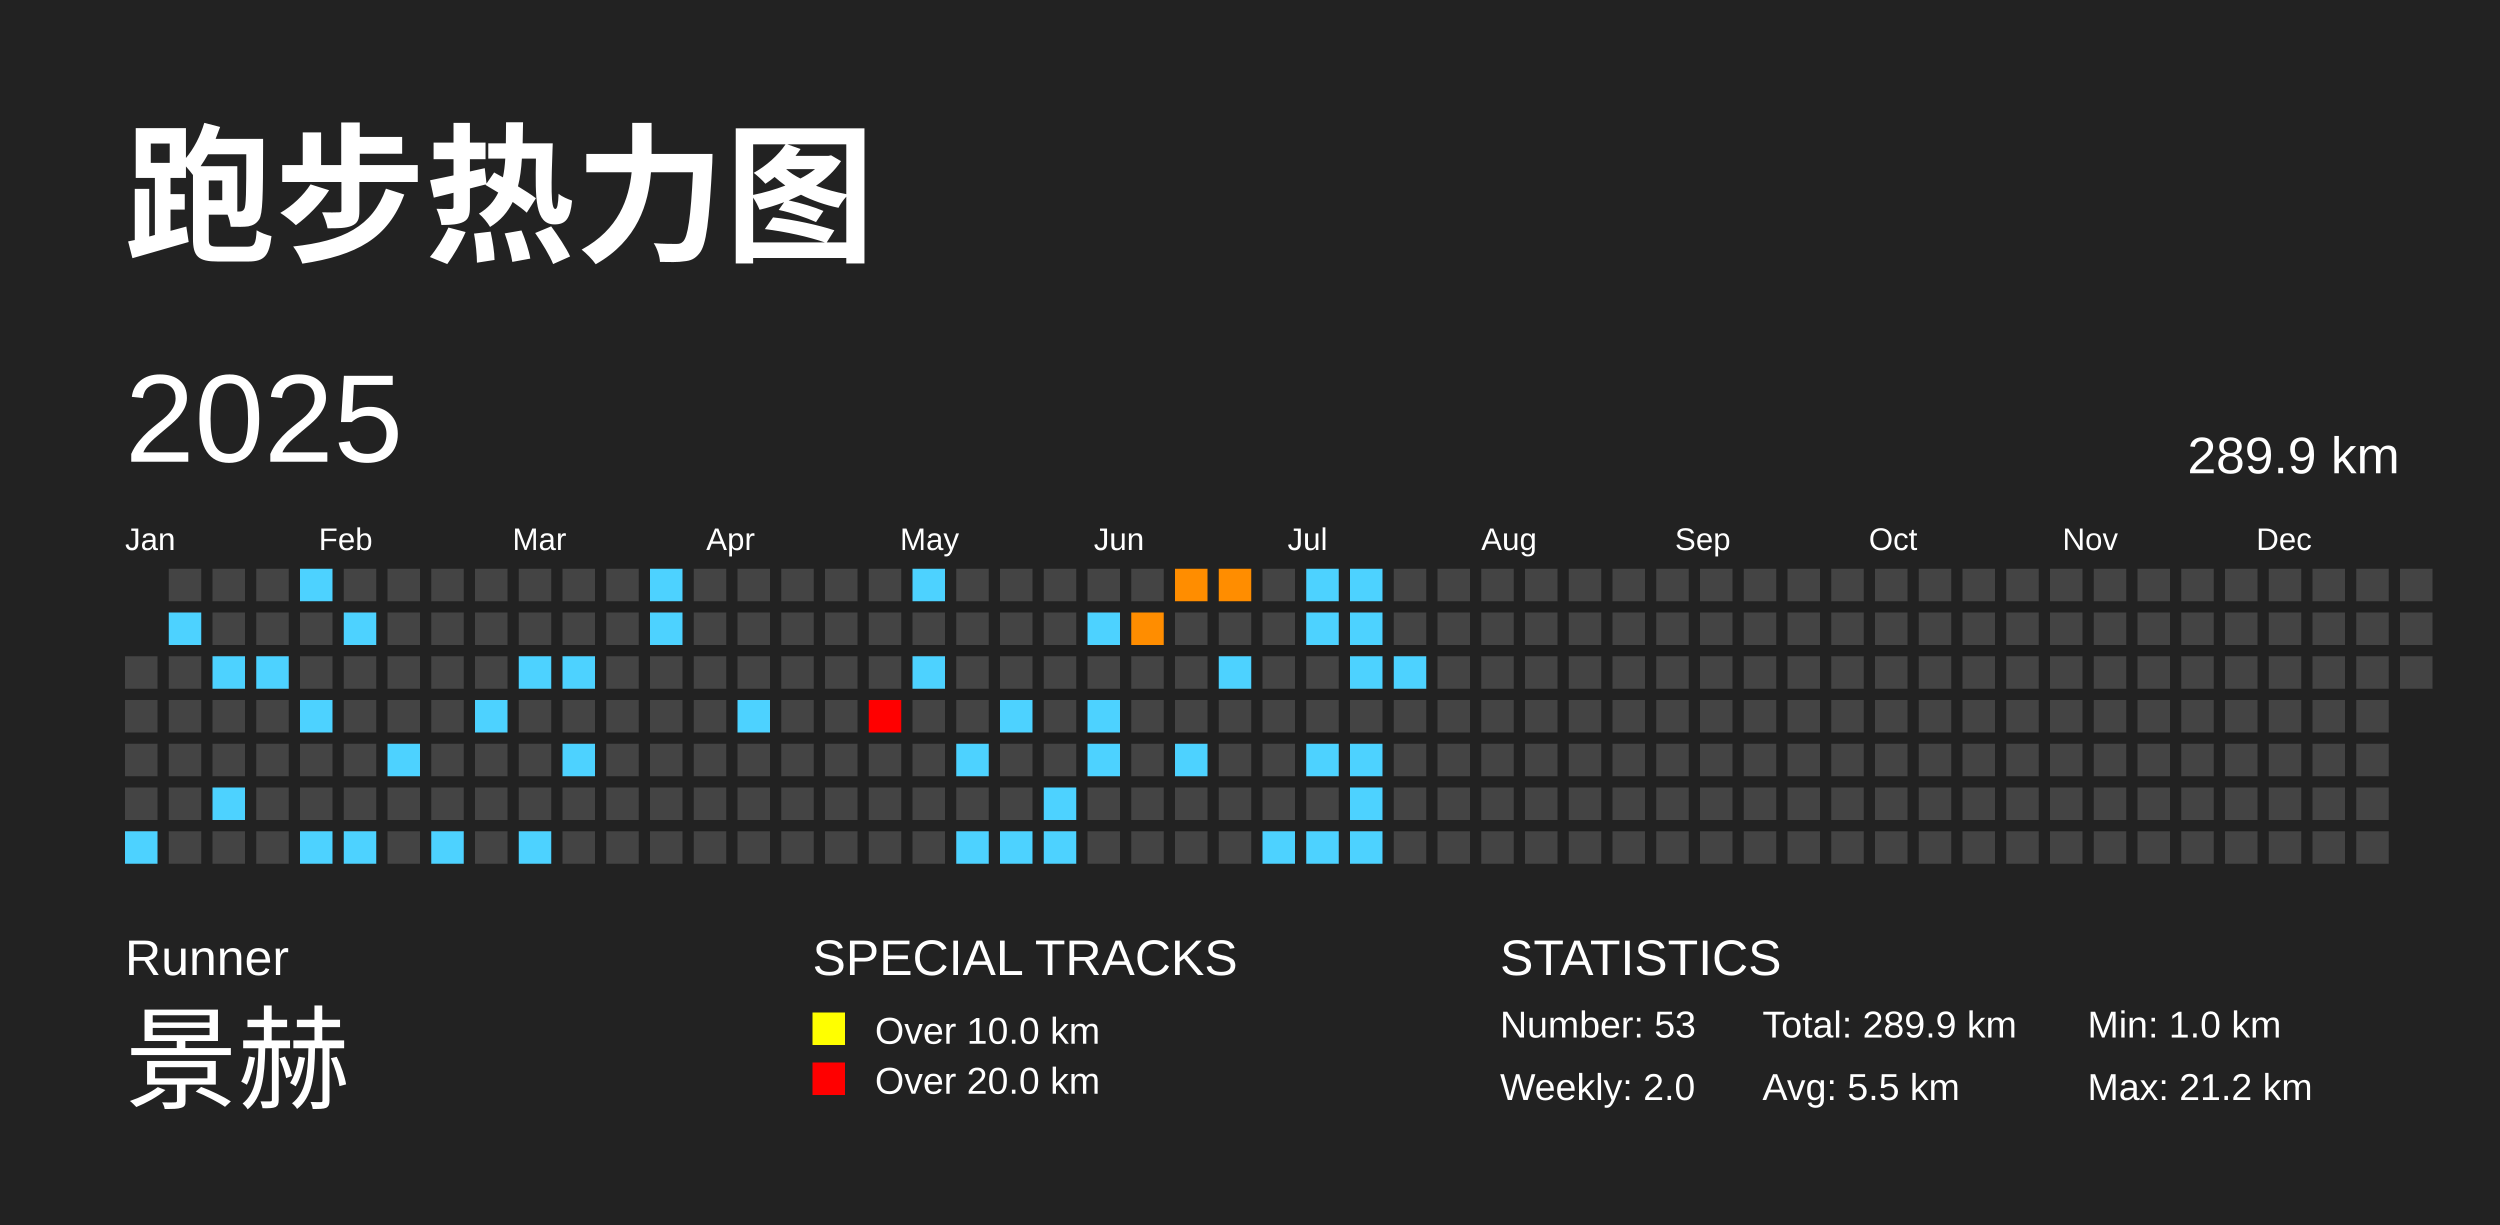
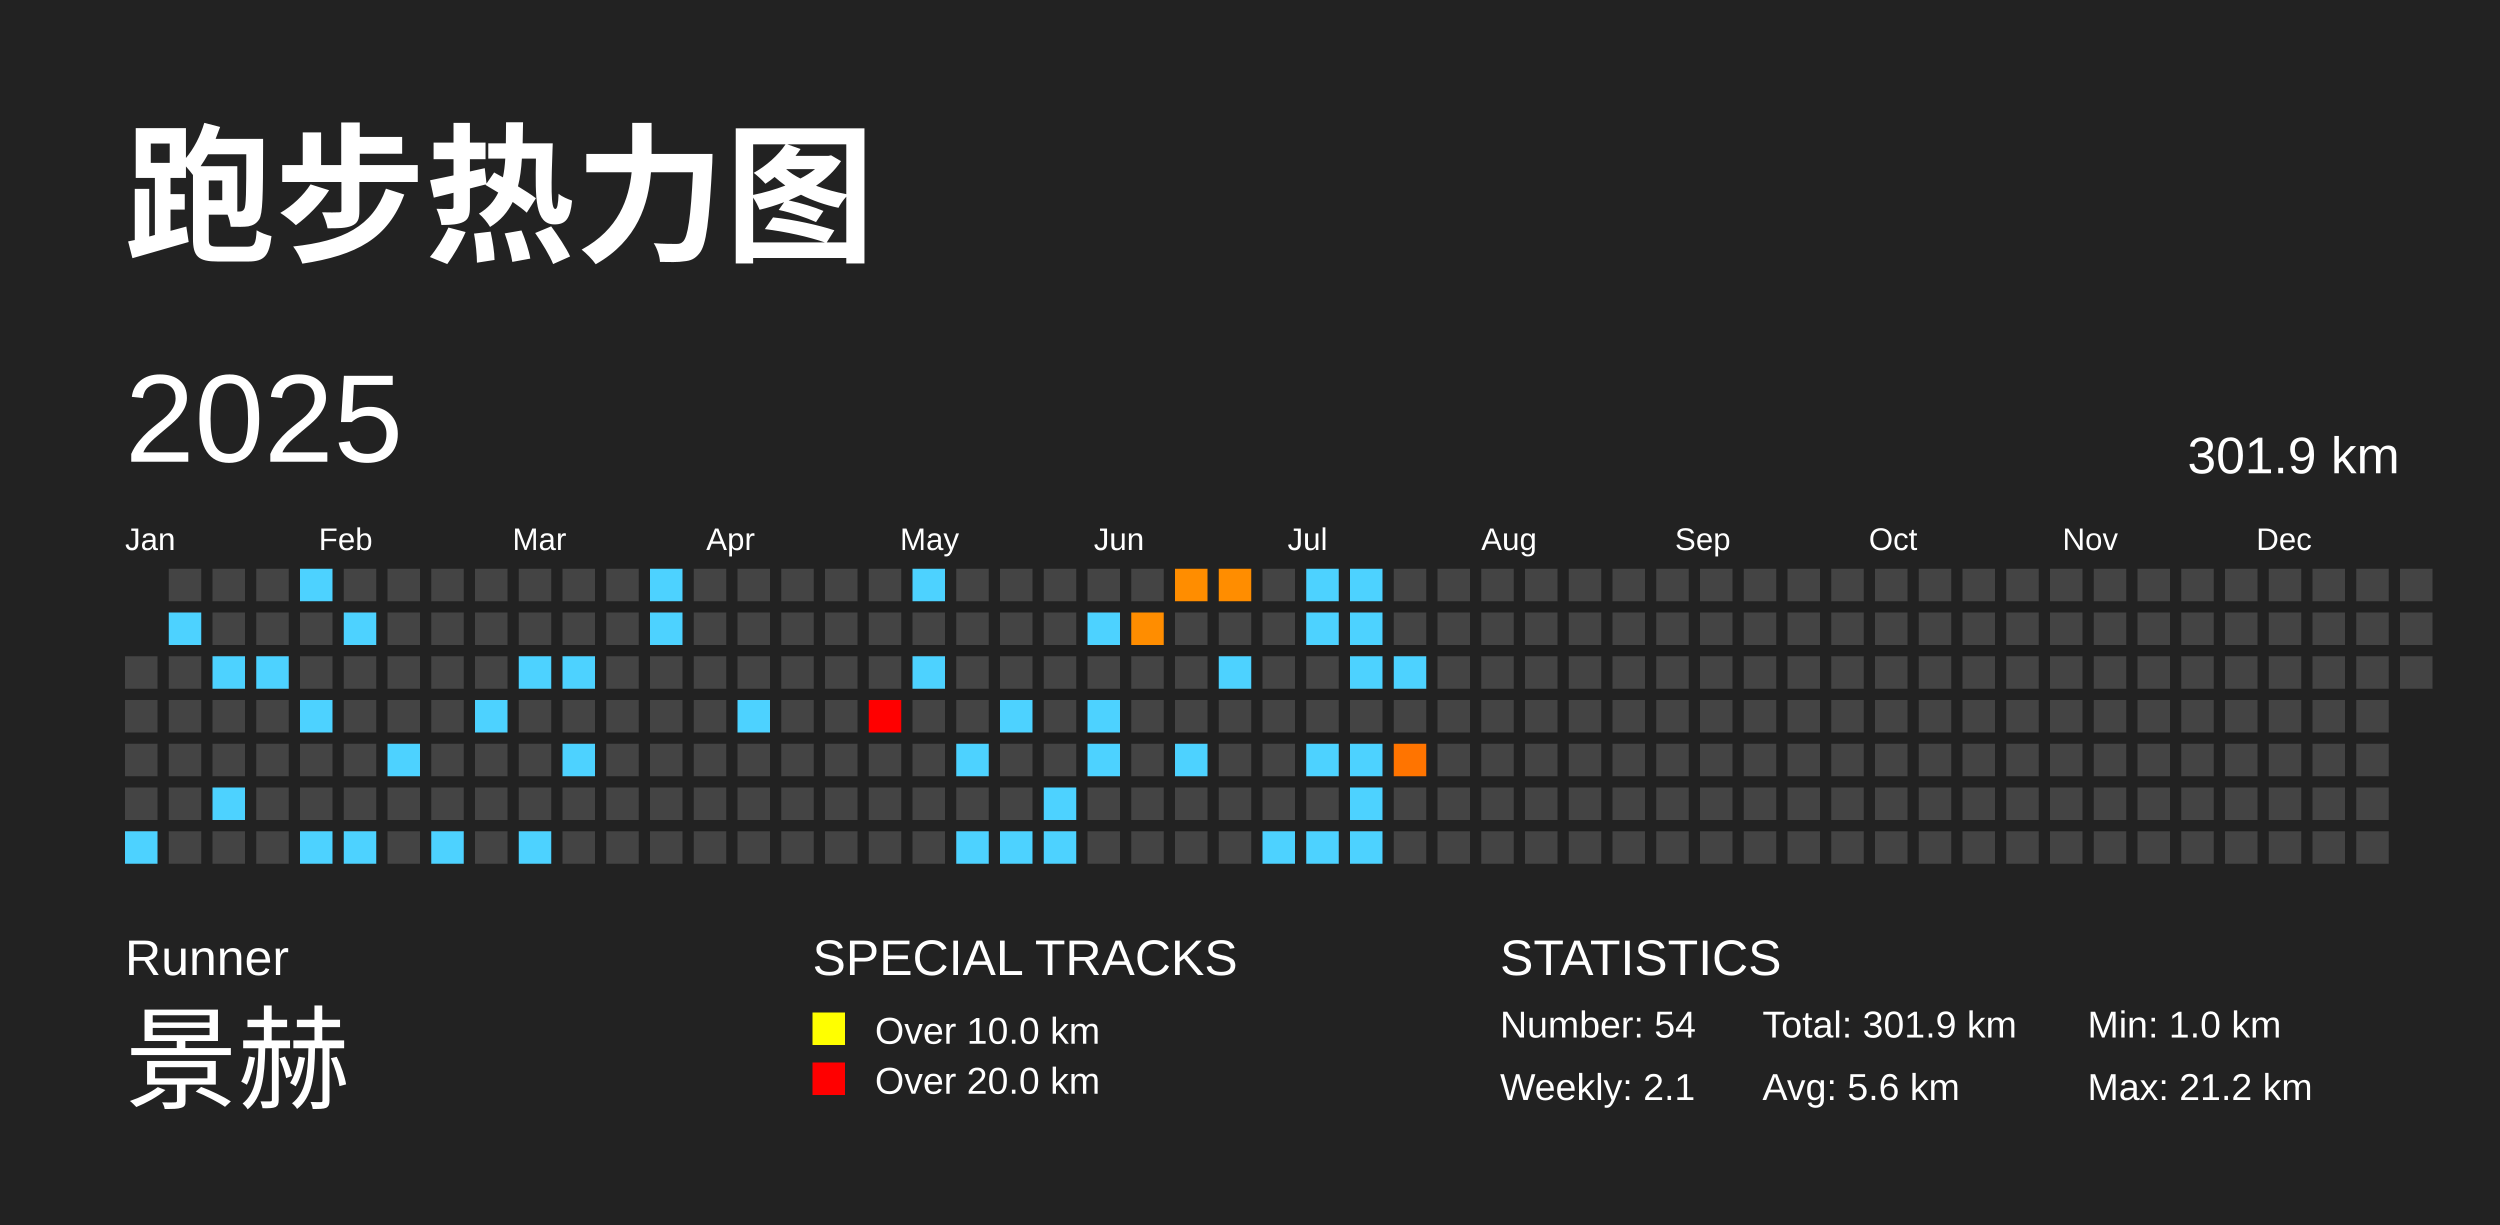
<svg xmlns="http://www.w3.org/2000/svg" baseProfile="full" height="98mm" version="1.1" viewBox="0,0,200,98" width="200mm">
  <defs />
  <rect fill="#222222" height="98" width="200" x="0" y="0" />
  <text fill="#FFFFFF" style="font-size:12px; font-family:Arial; font-weight:bold;" x="10" y="20">跑步热力图</text>
  <text fill="#FFFFFF" style="font-size:4px; font-family:Arial" x="10" y="78">Runner</text>
  <text fill="#FFFFFF" style="font-size:9px; font-family:Arial" x="10" y="88">景赫</text>
  <text fill="#FFFFFF" style="font-size:4px; font-family:Arial" x="65" y="78">SPECIAL TRACKS</text>
  <rect fill="yellow" height="2.6" width="2.6" x="65" y="81" />
  <text fill="#FFFFFF" style="font-size:3px; font-family:Arial" x="70" y="83.5">Over 10.0 km</text>
  <rect fill="red" height="2.6" width="2.6" x="65" y="85" />
  <text fill="#FFFFFF" style="font-size:3px; font-family:Arial" x="70" y="87.5">Over 20.0 km</text>
  <text fill="#FFFFFF" style="font-size:4px; font-family:Arial" x="120" y="78">STATISTICS</text>
-   <text fill="#FFFFFF" style="font-size:3px; font-family:Arial" x="120" y="83">Number: 53</text>
-   <text fill="#FFFFFF" style="font-size:3px; font-family:Arial" x="120" y="88">Weekly: 2.0</text>
-   <text fill="#FFFFFF" style="font-size:3px; font-family:Arial" x="141" y="83">Total: 289.9 km</text>
-   <text fill="#FFFFFF" style="font-size:3px; font-family:Arial" x="141" y="88">Avg: 5.5 km</text>
+   <text fill="#FFFFFF" style="font-size:3px; font-family:Arial" x="120" y="83">Number: 54</text>
+   <text fill="#FFFFFF" style="font-size:3px; font-family:Arial" x="120" y="88">Weekly: 2.1</text>
+   <text fill="#FFFFFF" style="font-size:3px; font-family:Arial" x="141" y="83">Total: 301.9 km</text>
+   <text fill="#FFFFFF" style="font-size:3px; font-family:Arial" x="141" y="88">Avg: 5.6 km</text>
  <text fill="#FFFFFF" style="font-size:3px; font-family:Arial" x="167" y="83">Min: 1.0 km</text>
  <text fill="#FFFFFF" style="font-size:3px; font-family:Arial" x="167" y="88">Max: 21.2 km</text>
  <text dominant-baseline="hanging" fill="#FFFFFF" style="font-size:10.0px; font-family:Arial;" x="10" y="30">2025</text>
-   <text dominant-baseline="hanging" fill="#FFFFFF" style="font-size:4.125px; font-family:Arial;" x="175" y="35">289.9 km</text>
+   <text dominant-baseline="hanging" fill="#FFFFFF" style="font-size:4.125px; font-family:Arial;" x="175" y="35">301.9 km</text>
  <text fill="#FFFFFF" style="font-size:2.5px; font-family:Arial" x="10.0" y="44">Jan</text>
  <text fill="#FFFFFF" style="font-size:2.5px; font-family:Arial" x="25.5" y="44">Feb</text>
  <text fill="#FFFFFF" style="font-size:2.5px; font-family:Arial" x="41.0" y="44">Mar</text>
  <text fill="#FFFFFF" style="font-size:2.5px; font-family:Arial" x="56.5" y="44">Apr</text>
  <text fill="#FFFFFF" style="font-size:2.5px; font-family:Arial" x="72.0" y="44">May</text>
  <text fill="#FFFFFF" style="font-size:2.5px; font-family:Arial" x="87.5" y="44">Jun</text>
  <text fill="#FFFFFF" style="font-size:2.5px; font-family:Arial" x="103.0" y="44">Jul</text>
  <text fill="#FFFFFF" style="font-size:2.5px; font-family:Arial" x="118.5" y="44">Aug</text>
  <text fill="#FFFFFF" style="font-size:2.5px; font-family:Arial" x="134.0" y="44">Sep</text>
  <text fill="#FFFFFF" style="font-size:2.5px; font-family:Arial" x="149.5" y="44">Oct</text>
  <text fill="#FFFFFF" style="font-size:2.5px; font-family:Arial" x="165.0" y="44">Nov</text>
  <text fill="#FFFFFF" style="font-size:2.5px; font-family:Arial" x="180.5" y="44">Dec</text>
  <rect fill="#444444" height="2.6" width="2.6" x="10.0" y="52.5" />
  <rect fill="#444444" height="2.6" width="2.6" x="10.0" y="56.0" />
  <rect fill="#444444" height="2.6" width="2.6" x="10.0" y="59.5" />
  <rect fill="#444444" height="2.6" width="2.6" x="10.0" y="63.0" />
  <rect fill="#4dd2ff" height="2.6" width="2.6" x="10.0" y="66.5" />
  <rect fill="#444444" height="2.6" width="2.6" x="13.5" y="45.5" />
  <rect fill="#4dd2ff" height="2.6" width="2.6" x="13.5" y="49.0" />
  <rect fill="#444444" height="2.6" width="2.6" x="13.5" y="52.5" />
  <rect fill="#444444" height="2.6" width="2.6" x="13.5" y="56.0" />
  <rect fill="#444444" height="2.6" width="2.6" x="13.5" y="59.5" />
  <rect fill="#444444" height="2.6" width="2.6" x="13.5" y="63.0" />
  <rect fill="#444444" height="2.6" width="2.6" x="13.5" y="66.5" />
  <rect fill="#444444" height="2.6" width="2.6" x="17.0" y="45.5" />
  <rect fill="#444444" height="2.6" width="2.6" x="17.0" y="49.0" />
  <rect fill="#4dd2ff" height="2.6" width="2.6" x="17.0" y="52.5" />
  <rect fill="#444444" height="2.6" width="2.6" x="17.0" y="56.0" />
  <rect fill="#444444" height="2.6" width="2.6" x="17.0" y="59.5" />
  <rect fill="#4dd2ff" height="2.6" width="2.6" x="17.0" y="63.0" />
  <rect fill="#444444" height="2.6" width="2.6" x="17.0" y="66.5" />
  <rect fill="#444444" height="2.6" width="2.6" x="20.5" y="45.5" />
  <rect fill="#444444" height="2.6" width="2.6" x="20.5" y="49.0" />
  <rect fill="#4dd2ff" height="2.6" width="2.6" x="20.5" y="52.5" />
  <rect fill="#444444" height="2.6" width="2.6" x="20.5" y="56.0" />
  <rect fill="#444444" height="2.6" width="2.6" x="20.5" y="59.5" />
  <rect fill="#444444" height="2.6" width="2.6" x="20.5" y="63.0" />
  <rect fill="#444444" height="2.6" width="2.6" x="20.5" y="66.5" />
  <rect fill="#4dd2ff" height="2.6" width="2.6" x="24.0" y="45.5" />
  <rect fill="#444444" height="2.6" width="2.6" x="24.0" y="49.0" />
  <rect fill="#444444" height="2.6" width="2.6" x="24.0" y="52.5" />
  <rect fill="#4dd2ff" height="2.6" width="2.6" x="24.0" y="56.0" />
  <rect fill="#444444" height="2.6" width="2.6" x="24.0" y="59.5" />
  <rect fill="#444444" height="2.6" width="2.6" x="24.0" y="63.0" />
  <rect fill="#4dd2ff" height="2.6" width="2.6" x="24.0" y="66.5" />
  <rect fill="#444444" height="2.6" width="2.6" x="27.5" y="45.5" />
  <rect fill="#4dd2ff" height="2.6" width="2.6" x="27.5" y="49.0" />
  <rect fill="#444444" height="2.6" width="2.6" x="27.5" y="52.5" />
  <rect fill="#444444" height="2.6" width="2.6" x="27.5" y="56.0" />
  <rect fill="#444444" height="2.6" width="2.6" x="27.5" y="59.5" />
  <rect fill="#444444" height="2.6" width="2.6" x="27.5" y="63.0" />
  <rect fill="#4dd2ff" height="2.6" width="2.6" x="27.5" y="66.5" />
  <rect fill="#444444" height="2.6" width="2.6" x="31.0" y="45.5" />
  <rect fill="#444444" height="2.6" width="2.6" x="31.0" y="49.0" />
  <rect fill="#444444" height="2.6" width="2.6" x="31.0" y="52.5" />
  <rect fill="#444444" height="2.6" width="2.6" x="31.0" y="56.0" />
  <rect fill="#4dd2ff" height="2.6" width="2.6" x="31.0" y="59.5" />
  <rect fill="#444444" height="2.6" width="2.6" x="31.0" y="63.0" />
  <rect fill="#444444" height="2.6" width="2.6" x="31.0" y="66.5" />
  <rect fill="#444444" height="2.6" width="2.6" x="34.5" y="45.5" />
  <rect fill="#444444" height="2.6" width="2.6" x="34.5" y="49.0" />
  <rect fill="#444444" height="2.6" width="2.6" x="34.5" y="52.5" />
  <rect fill="#444444" height="2.6" width="2.6" x="34.5" y="56.0" />
  <rect fill="#444444" height="2.6" width="2.6" x="34.5" y="59.5" />
  <rect fill="#444444" height="2.6" width="2.6" x="34.5" y="63.0" />
  <rect fill="#4dd2ff" height="2.6" width="2.6" x="34.5" y="66.5" />
  <rect fill="#444444" height="2.6" width="2.6" x="38.0" y="45.5" />
  <rect fill="#444444" height="2.6" width="2.6" x="38.0" y="49.0" />
  <rect fill="#444444" height="2.6" width="2.6" x="38.0" y="52.5" />
  <rect fill="#4dd2ff" height="2.6" width="2.6" x="38.0" y="56.0" />
  <rect fill="#444444" height="2.6" width="2.6" x="38.0" y="59.5" />
  <rect fill="#444444" height="2.6" width="2.6" x="38.0" y="63.0" />
  <rect fill="#444444" height="2.6" width="2.6" x="38.0" y="66.5" />
  <rect fill="#444444" height="2.6" width="2.6" x="41.5" y="45.5" />
  <rect fill="#444444" height="2.6" width="2.6" x="41.5" y="49.0" />
  <rect fill="#4dd2ff" height="2.6" width="2.6" x="41.5" y="52.5" />
  <rect fill="#444444" height="2.6" width="2.6" x="41.5" y="56.0" />
  <rect fill="#444444" height="2.6" width="2.6" x="41.5" y="59.5" />
  <rect fill="#444444" height="2.6" width="2.6" x="41.5" y="63.0" />
  <rect fill="#4dd2ff" height="2.6" width="2.6" x="41.5" y="66.5" />
  <rect fill="#444444" height="2.6" width="2.6" x="45.0" y="45.5" />
  <rect fill="#444444" height="2.6" width="2.6" x="45.0" y="49.0" />
  <rect fill="#4dd2ff" height="2.6" width="2.6" x="45.0" y="52.5" />
  <rect fill="#444444" height="2.6" width="2.6" x="45.0" y="56.0" />
  <rect fill="#4dd2ff" height="2.6" width="2.6" x="45.0" y="59.5" />
  <rect fill="#444444" height="2.6" width="2.6" x="45.0" y="63.0" />
  <rect fill="#444444" height="2.6" width="2.6" x="45.0" y="66.5" />
  <rect fill="#444444" height="2.6" width="2.6" x="48.5" y="45.5" />
  <rect fill="#444444" height="2.6" width="2.6" x="48.5" y="49.0" />
  <rect fill="#444444" height="2.6" width="2.6" x="48.5" y="52.5" />
  <rect fill="#444444" height="2.6" width="2.6" x="48.5" y="56.0" />
  <rect fill="#444444" height="2.6" width="2.6" x="48.5" y="59.5" />
  <rect fill="#444444" height="2.6" width="2.6" x="48.5" y="63.0" />
  <rect fill="#444444" height="2.6" width="2.6" x="48.5" y="66.5" />
  <rect fill="#4dd2ff" height="2.6" width="2.6" x="52.0" y="45.5" />
  <rect fill="#4dd2ff" height="2.6" width="2.6" x="52.0" y="49.0" />
  <rect fill="#444444" height="2.6" width="2.6" x="52.0" y="52.5" />
  <rect fill="#444444" height="2.6" width="2.6" x="52.0" y="56.0" />
  <rect fill="#444444" height="2.6" width="2.6" x="52.0" y="59.5" />
  <rect fill="#444444" height="2.6" width="2.6" x="52.0" y="63.0" />
  <rect fill="#444444" height="2.6" width="2.6" x="52.0" y="66.5" />
  <rect fill="#444444" height="2.6" width="2.6" x="55.5" y="45.5" />
  <rect fill="#444444" height="2.6" width="2.6" x="55.5" y="49.0" />
  <rect fill="#444444" height="2.6" width="2.6" x="55.5" y="52.5" />
  <rect fill="#444444" height="2.6" width="2.6" x="55.5" y="56.0" />
  <rect fill="#444444" height="2.6" width="2.6" x="55.5" y="59.5" />
  <rect fill="#444444" height="2.6" width="2.6" x="55.5" y="63.0" />
  <rect fill="#444444" height="2.6" width="2.6" x="55.5" y="66.5" />
  <rect fill="#444444" height="2.6" width="2.6" x="59.0" y="45.5" />
  <rect fill="#444444" height="2.6" width="2.6" x="59.0" y="49.0" />
  <rect fill="#444444" height="2.6" width="2.6" x="59.0" y="52.5" />
  <rect fill="#4dd2ff" height="2.6" width="2.6" x="59.0" y="56.0" />
  <rect fill="#444444" height="2.6" width="2.6" x="59.0" y="59.5" />
  <rect fill="#444444" height="2.6" width="2.6" x="59.0" y="63.0" />
  <rect fill="#444444" height="2.6" width="2.6" x="59.0" y="66.5" />
  <rect fill="#444444" height="2.6" width="2.6" x="62.5" y="45.5" />
  <rect fill="#444444" height="2.6" width="2.6" x="62.5" y="49.0" />
  <rect fill="#444444" height="2.6" width="2.6" x="62.5" y="52.5" />
  <rect fill="#444444" height="2.6" width="2.6" x="62.5" y="56.0" />
  <rect fill="#444444" height="2.6" width="2.6" x="62.5" y="59.5" />
  <rect fill="#444444" height="2.6" width="2.6" x="62.5" y="63.0" />
  <rect fill="#444444" height="2.6" width="2.6" x="62.5" y="66.5" />
  <rect fill="#444444" height="2.6" width="2.6" x="66.0" y="45.5" />
  <rect fill="#444444" height="2.6" width="2.6" x="66.0" y="49.0" />
  <rect fill="#444444" height="2.6" width="2.6" x="66.0" y="52.5" />
  <rect fill="#444444" height="2.6" width="2.6" x="66.0" y="56.0" />
  <rect fill="#444444" height="2.6" width="2.6" x="66.0" y="59.5" />
  <rect fill="#444444" height="2.6" width="2.6" x="66.0" y="63.0" />
  <rect fill="#444444" height="2.6" width="2.6" x="66.0" y="66.5" />
  <rect fill="#444444" height="2.6" width="2.6" x="69.5" y="45.5" />
  <rect fill="#444444" height="2.6" width="2.6" x="69.5" y="49.0" />
  <rect fill="#444444" height="2.6" width="2.6" x="69.5" y="52.5" />
  <rect fill="red" height="2.6" width="2.6" x="69.5" y="56.0" />
  <rect fill="#444444" height="2.6" width="2.6" x="69.5" y="59.5" />
  <rect fill="#444444" height="2.6" width="2.6" x="69.5" y="63.0" />
  <rect fill="#444444" height="2.6" width="2.6" x="69.5" y="66.5" />
  <rect fill="#4dd2ff" height="2.6" width="2.6" x="73.0" y="45.5" />
  <rect fill="#444444" height="2.6" width="2.6" x="73.0" y="49.0" />
  <rect fill="#4dd2ff" height="2.6" width="2.6" x="73.0" y="52.5" />
  <rect fill="#444444" height="2.6" width="2.6" x="73.0" y="56.0" />
  <rect fill="#444444" height="2.6" width="2.6" x="73.0" y="59.5" />
  <rect fill="#444444" height="2.6" width="2.6" x="73.0" y="63.0" />
  <rect fill="#444444" height="2.6" width="2.6" x="73.0" y="66.5" />
  <rect fill="#444444" height="2.6" width="2.6" x="76.5" y="45.5" />
  <rect fill="#444444" height="2.6" width="2.6" x="76.5" y="49.0" />
  <rect fill="#444444" height="2.6" width="2.6" x="76.5" y="52.5" />
  <rect fill="#444444" height="2.6" width="2.6" x="76.5" y="56.0" />
  <rect fill="#4dd2ff" height="2.6" width="2.6" x="76.5" y="59.5" />
  <rect fill="#444444" height="2.6" width="2.6" x="76.5" y="63.0" />
  <rect fill="#4dd2ff" height="2.6" width="2.6" x="76.5" y="66.5" />
  <rect fill="#444444" height="2.6" width="2.6" x="80.0" y="45.5" />
  <rect fill="#444444" height="2.6" width="2.6" x="80.0" y="49.0" />
  <rect fill="#444444" height="2.6" width="2.6" x="80.0" y="52.5" />
  <rect fill="#4dd2ff" height="2.6" width="2.6" x="80.0" y="56.0" />
  <rect fill="#444444" height="2.6" width="2.6" x="80.0" y="59.5" />
  <rect fill="#444444" height="2.6" width="2.6" x="80.0" y="63.0" />
  <rect fill="#4dd2ff" height="2.6" width="2.6" x="80.0" y="66.5" />
  <rect fill="#444444" height="2.6" width="2.6" x="83.5" y="45.5" />
  <rect fill="#444444" height="2.6" width="2.6" x="83.5" y="49.0" />
  <rect fill="#444444" height="2.6" width="2.6" x="83.5" y="52.5" />
  <rect fill="#444444" height="2.6" width="2.6" x="83.5" y="56.0" />
  <rect fill="#444444" height="2.6" width="2.6" x="83.5" y="59.5" />
  <rect fill="#4dd2ff" height="2.6" width="2.6" x="83.5" y="63.0" />
  <rect fill="#4dd2ff" height="2.6" width="2.6" x="83.5" y="66.5" />
  <rect fill="#444444" height="2.6" width="2.6" x="87.0" y="45.5" />
  <rect fill="#4dd2ff" height="2.6" width="2.6" x="87.0" y="49.0" />
  <rect fill="#444444" height="2.6" width="2.6" x="87.0" y="52.5" />
  <rect fill="#4dd2ff" height="2.6" width="2.6" x="87.0" y="56.0" />
  <rect fill="#4dd2ff" height="2.6" width="2.6" x="87.0" y="59.5" />
  <rect fill="#444444" height="2.6" width="2.6" x="87.0" y="63.0" />
  <rect fill="#444444" height="2.6" width="2.6" x="87.0" y="66.5" />
  <rect fill="#444444" height="2.6" width="2.6" x="90.5" y="45.5" />
  <rect fill="#ff8d00" height="2.6" width="2.6" x="90.5" y="49.0" />
  <rect fill="#444444" height="2.6" width="2.6" x="90.5" y="52.5" />
  <rect fill="#444444" height="2.6" width="2.6" x="90.5" y="56.0" />
  <rect fill="#444444" height="2.6" width="2.6" x="90.5" y="59.5" />
  <rect fill="#444444" height="2.6" width="2.6" x="90.5" y="63.0" />
  <rect fill="#444444" height="2.6" width="2.6" x="90.5" y="66.5" />
  <rect fill="#ff8d00" height="2.6" width="2.6" x="94.0" y="45.5" />
  <rect fill="#444444" height="2.6" width="2.6" x="94.0" y="49.0" />
  <rect fill="#444444" height="2.6" width="2.6" x="94.0" y="52.5" />
  <rect fill="#444444" height="2.6" width="2.6" x="94.0" y="56.0" />
  <rect fill="#4dd2ff" height="2.6" width="2.6" x="94.0" y="59.5" />
  <rect fill="#444444" height="2.6" width="2.6" x="94.0" y="63.0" />
  <rect fill="#444444" height="2.6" width="2.6" x="94.0" y="66.5" />
  <rect fill="#ff8d00" height="2.6" width="2.6" x="97.5" y="45.5" />
  <rect fill="#444444" height="2.6" width="2.6" x="97.5" y="49.0" />
  <rect fill="#4dd2ff" height="2.6" width="2.6" x="97.5" y="52.5" />
  <rect fill="#444444" height="2.6" width="2.6" x="97.5" y="56.0" />
  <rect fill="#444444" height="2.6" width="2.6" x="97.5" y="59.5" />
  <rect fill="#444444" height="2.6" width="2.6" x="97.5" y="63.0" />
  <rect fill="#444444" height="2.6" width="2.6" x="97.5" y="66.5" />
  <rect fill="#444444" height="2.6" width="2.6" x="101.0" y="45.5" />
  <rect fill="#444444" height="2.6" width="2.6" x="101.0" y="49.0" />
  <rect fill="#444444" height="2.6" width="2.6" x="101.0" y="52.5" />
  <rect fill="#444444" height="2.6" width="2.6" x="101.0" y="56.0" />
  <rect fill="#444444" height="2.6" width="2.6" x="101.0" y="59.5" />
  <rect fill="#444444" height="2.6" width="2.6" x="101.0" y="63.0" />
  <rect fill="#4dd2ff" height="2.6" width="2.6" x="101.0" y="66.5" />
  <rect fill="#4dd2ff" height="2.6" width="2.6" x="104.5" y="45.5" />
  <rect fill="#4dd2ff" height="2.6" width="2.6" x="104.5" y="49.0" />
  <rect fill="#444444" height="2.6" width="2.6" x="104.5" y="52.5" />
  <rect fill="#444444" height="2.6" width="2.6" x="104.5" y="56.0" />
  <rect fill="#4dd2ff" height="2.6" width="2.6" x="104.5" y="59.5" />
  <rect fill="#444444" height="2.6" width="2.6" x="104.5" y="63.0" />
  <rect fill="#4dd2ff" height="2.6" width="2.6" x="104.5" y="66.5" />
  <rect fill="#4dd2ff" height="2.6" width="2.6" x="108.0" y="45.5" />
  <rect fill="#4dd2ff" height="2.6" width="2.6" x="108.0" y="49.0" />
  <rect fill="#4dd2ff" height="2.6" width="2.6" x="108.0" y="52.5" />
  <rect fill="#444444" height="2.6" width="2.6" x="108.0" y="56.0" />
  <rect fill="#4dd2ff" height="2.6" width="2.6" x="108.0" y="59.5" />
  <rect fill="#4dd2ff" height="2.6" width="2.6" x="108.0" y="63.0" />
  <rect fill="#4dd2ff" height="2.6" width="2.6" x="108.0" y="66.5" />
  <rect fill="#444444" height="2.6" width="2.6" x="111.5" y="45.5" />
  <rect fill="#444444" height="2.6" width="2.6" x="111.5" y="49.0" />
  <rect fill="#4dd2ff" height="2.6" width="2.6" x="111.5" y="52.5" />
  <rect fill="#444444" height="2.6" width="2.6" x="111.5" y="56.0" />
-   <rect fill="#444444" height="2.6" width="2.6" x="111.5" y="59.5" />
+   <rect fill="#ff7400" height="2.6" width="2.6" x="111.5" y="59.5" />
  <rect fill="#444444" height="2.6" width="2.6" x="111.5" y="63.0" />
  <rect fill="#444444" height="2.6" width="2.6" x="111.5" y="66.5" />
  <rect fill="#444444" height="2.6" width="2.6" x="115.0" y="45.5" />
  <rect fill="#444444" height="2.6" width="2.6" x="115.0" y="49.0" />
  <rect fill="#444444" height="2.6" width="2.6" x="115.0" y="52.5" />
  <rect fill="#444444" height="2.6" width="2.6" x="115.0" y="56.0" />
  <rect fill="#444444" height="2.6" width="2.6" x="115.0" y="59.5" />
  <rect fill="#444444" height="2.6" width="2.6" x="115.0" y="63.0" />
  <rect fill="#444444" height="2.6" width="2.6" x="115.0" y="66.5" />
  <rect fill="#444444" height="2.6" width="2.6" x="118.5" y="45.5" />
  <rect fill="#444444" height="2.6" width="2.6" x="118.5" y="49.0" />
  <rect fill="#444444" height="2.6" width="2.6" x="118.5" y="52.5" />
  <rect fill="#444444" height="2.6" width="2.6" x="118.5" y="56.0" />
  <rect fill="#444444" height="2.6" width="2.6" x="118.5" y="59.5" />
  <rect fill="#444444" height="2.6" width="2.6" x="118.5" y="63.0" />
  <rect fill="#444444" height="2.6" width="2.6" x="118.5" y="66.5" />
  <rect fill="#444444" height="2.6" width="2.6" x="122.0" y="45.5" />
  <rect fill="#444444" height="2.6" width="2.6" x="122.0" y="49.0" />
  <rect fill="#444444" height="2.6" width="2.6" x="122.0" y="52.5" />
  <rect fill="#444444" height="2.6" width="2.6" x="122.0" y="56.0" />
  <rect fill="#444444" height="2.6" width="2.6" x="122.0" y="59.5" />
  <rect fill="#444444" height="2.6" width="2.6" x="122.0" y="63.0" />
  <rect fill="#444444" height="2.6" width="2.6" x="122.0" y="66.5" />
  <rect fill="#444444" height="2.6" width="2.6" x="125.5" y="45.5" />
  <rect fill="#444444" height="2.6" width="2.6" x="125.5" y="49.0" />
  <rect fill="#444444" height="2.6" width="2.6" x="125.5" y="52.5" />
  <rect fill="#444444" height="2.6" width="2.6" x="125.5" y="56.0" />
  <rect fill="#444444" height="2.6" width="2.6" x="125.5" y="59.5" />
  <rect fill="#444444" height="2.6" width="2.6" x="125.5" y="63.0" />
  <rect fill="#444444" height="2.6" width="2.6" x="125.5" y="66.5" />
  <rect fill="#444444" height="2.6" width="2.6" x="129.0" y="45.5" />
  <rect fill="#444444" height="2.6" width="2.6" x="129.0" y="49.0" />
  <rect fill="#444444" height="2.6" width="2.6" x="129.0" y="52.5" />
  <rect fill="#444444" height="2.6" width="2.6" x="129.0" y="56.0" />
  <rect fill="#444444" height="2.6" width="2.6" x="129.0" y="59.5" />
  <rect fill="#444444" height="2.6" width="2.6" x="129.0" y="63.0" />
  <rect fill="#444444" height="2.6" width="2.6" x="129.0" y="66.5" />
  <rect fill="#444444" height="2.6" width="2.6" x="132.5" y="45.5" />
  <rect fill="#444444" height="2.6" width="2.6" x="132.5" y="49.0" />
  <rect fill="#444444" height="2.6" width="2.6" x="132.5" y="52.5" />
  <rect fill="#444444" height="2.6" width="2.6" x="132.5" y="56.0" />
  <rect fill="#444444" height="2.6" width="2.6" x="132.5" y="59.5" />
  <rect fill="#444444" height="2.6" width="2.6" x="132.5" y="63.0" />
  <rect fill="#444444" height="2.6" width="2.6" x="132.5" y="66.5" />
  <rect fill="#444444" height="2.6" width="2.6" x="136.0" y="45.5" />
  <rect fill="#444444" height="2.6" width="2.6" x="136.0" y="49.0" />
  <rect fill="#444444" height="2.6" width="2.6" x="136.0" y="52.5" />
  <rect fill="#444444" height="2.6" width="2.6" x="136.0" y="56.0" />
  <rect fill="#444444" height="2.6" width="2.6" x="136.0" y="59.5" />
  <rect fill="#444444" height="2.6" width="2.6" x="136.0" y="63.0" />
  <rect fill="#444444" height="2.6" width="2.6" x="136.0" y="66.5" />
  <rect fill="#444444" height="2.6" width="2.6" x="139.5" y="45.5" />
  <rect fill="#444444" height="2.6" width="2.6" x="139.5" y="49.0" />
  <rect fill="#444444" height="2.6" width="2.6" x="139.5" y="52.5" />
  <rect fill="#444444" height="2.6" width="2.6" x="139.5" y="56.0" />
  <rect fill="#444444" height="2.6" width="2.6" x="139.5" y="59.5" />
  <rect fill="#444444" height="2.6" width="2.6" x="139.5" y="63.0" />
  <rect fill="#444444" height="2.6" width="2.6" x="139.5" y="66.5" />
  <rect fill="#444444" height="2.6" width="2.6" x="143.0" y="45.5" />
  <rect fill="#444444" height="2.6" width="2.6" x="143.0" y="49.0" />
  <rect fill="#444444" height="2.6" width="2.6" x="143.0" y="52.5" />
  <rect fill="#444444" height="2.6" width="2.6" x="143.0" y="56.0" />
  <rect fill="#444444" height="2.6" width="2.6" x="143.0" y="59.5" />
  <rect fill="#444444" height="2.6" width="2.6" x="143.0" y="63.0" />
  <rect fill="#444444" height="2.6" width="2.6" x="143.0" y="66.5" />
  <rect fill="#444444" height="2.6" width="2.6" x="146.5" y="45.5" />
  <rect fill="#444444" height="2.6" width="2.6" x="146.5" y="49.0" />
  <rect fill="#444444" height="2.6" width="2.6" x="146.5" y="52.5" />
  <rect fill="#444444" height="2.6" width="2.6" x="146.5" y="56.0" />
  <rect fill="#444444" height="2.6" width="2.6" x="146.5" y="59.5" />
  <rect fill="#444444" height="2.6" width="2.6" x="146.5" y="63.0" />
  <rect fill="#444444" height="2.6" width="2.6" x="146.5" y="66.5" />
  <rect fill="#444444" height="2.6" width="2.6" x="150.0" y="45.5" />
  <rect fill="#444444" height="2.6" width="2.6" x="150.0" y="49.0" />
  <rect fill="#444444" height="2.6" width="2.6" x="150.0" y="52.5" />
  <rect fill="#444444" height="2.6" width="2.6" x="150.0" y="56.0" />
  <rect fill="#444444" height="2.6" width="2.6" x="150.0" y="59.5" />
  <rect fill="#444444" height="2.6" width="2.6" x="150.0" y="63.0" />
  <rect fill="#444444" height="2.6" width="2.6" x="150.0" y="66.5" />
  <rect fill="#444444" height="2.6" width="2.6" x="153.5" y="45.5" />
  <rect fill="#444444" height="2.6" width="2.6" x="153.5" y="49.0" />
  <rect fill="#444444" height="2.6" width="2.6" x="153.5" y="52.5" />
  <rect fill="#444444" height="2.6" width="2.6" x="153.5" y="56.0" />
  <rect fill="#444444" height="2.6" width="2.6" x="153.5" y="59.5" />
  <rect fill="#444444" height="2.6" width="2.6" x="153.5" y="63.0" />
  <rect fill="#444444" height="2.6" width="2.6" x="153.5" y="66.5" />
  <rect fill="#444444" height="2.6" width="2.6" x="157.0" y="45.5" />
  <rect fill="#444444" height="2.6" width="2.6" x="157.0" y="49.0" />
  <rect fill="#444444" height="2.6" width="2.6" x="157.0" y="52.5" />
  <rect fill="#444444" height="2.6" width="2.6" x="157.0" y="56.0" />
  <rect fill="#444444" height="2.6" width="2.6" x="157.0" y="59.5" />
  <rect fill="#444444" height="2.6" width="2.6" x="157.0" y="63.0" />
  <rect fill="#444444" height="2.6" width="2.6" x="157.0" y="66.5" />
  <rect fill="#444444" height="2.6" width="2.6" x="160.5" y="45.5" />
  <rect fill="#444444" height="2.6" width="2.6" x="160.5" y="49.0" />
  <rect fill="#444444" height="2.6" width="2.6" x="160.5" y="52.5" />
  <rect fill="#444444" height="2.6" width="2.6" x="160.5" y="56.0" />
  <rect fill="#444444" height="2.6" width="2.6" x="160.5" y="59.5" />
  <rect fill="#444444" height="2.6" width="2.6" x="160.5" y="63.0" />
  <rect fill="#444444" height="2.6" width="2.6" x="160.5" y="66.5" />
  <rect fill="#444444" height="2.6" width="2.6" x="164.0" y="45.5" />
  <rect fill="#444444" height="2.6" width="2.6" x="164.0" y="49.0" />
  <rect fill="#444444" height="2.6" width="2.6" x="164.0" y="52.5" />
  <rect fill="#444444" height="2.6" width="2.6" x="164.0" y="56.0" />
  <rect fill="#444444" height="2.6" width="2.6" x="164.0" y="59.5" />
  <rect fill="#444444" height="2.6" width="2.6" x="164.0" y="63.0" />
  <rect fill="#444444" height="2.6" width="2.6" x="164.0" y="66.5" />
  <rect fill="#444444" height="2.6" width="2.6" x="167.5" y="45.5" />
  <rect fill="#444444" height="2.6" width="2.6" x="167.5" y="49.0" />
  <rect fill="#444444" height="2.6" width="2.6" x="167.5" y="52.5" />
  <rect fill="#444444" height="2.6" width="2.6" x="167.5" y="56.0" />
  <rect fill="#444444" height="2.6" width="2.6" x="167.5" y="59.5" />
  <rect fill="#444444" height="2.6" width="2.6" x="167.5" y="63.0" />
  <rect fill="#444444" height="2.6" width="2.6" x="167.5" y="66.5" />
  <rect fill="#444444" height="2.6" width="2.6" x="171.0" y="45.5" />
  <rect fill="#444444" height="2.6" width="2.6" x="171.0" y="49.0" />
  <rect fill="#444444" height="2.6" width="2.6" x="171.0" y="52.5" />
  <rect fill="#444444" height="2.6" width="2.6" x="171.0" y="56.0" />
  <rect fill="#444444" height="2.6" width="2.6" x="171.0" y="59.5" />
  <rect fill="#444444" height="2.6" width="2.6" x="171.0" y="63.0" />
  <rect fill="#444444" height="2.6" width="2.6" x="171.0" y="66.5" />
  <rect fill="#444444" height="2.6" width="2.6" x="174.5" y="45.5" />
  <rect fill="#444444" height="2.6" width="2.6" x="174.5" y="49.0" />
  <rect fill="#444444" height="2.6" width="2.6" x="174.5" y="52.5" />
  <rect fill="#444444" height="2.6" width="2.6" x="174.5" y="56.0" />
  <rect fill="#444444" height="2.6" width="2.6" x="174.5" y="59.5" />
  <rect fill="#444444" height="2.6" width="2.6" x="174.5" y="63.0" />
  <rect fill="#444444" height="2.6" width="2.6" x="174.5" y="66.5" />
  <rect fill="#444444" height="2.6" width="2.6" x="178.0" y="45.5" />
  <rect fill="#444444" height="2.6" width="2.6" x="178.0" y="49.0" />
  <rect fill="#444444" height="2.6" width="2.6" x="178.0" y="52.5" />
  <rect fill="#444444" height="2.6" width="2.6" x="178.0" y="56.0" />
  <rect fill="#444444" height="2.6" width="2.6" x="178.0" y="59.5" />
  <rect fill="#444444" height="2.6" width="2.6" x="178.0" y="63.0" />
  <rect fill="#444444" height="2.6" width="2.6" x="178.0" y="66.5" />
  <rect fill="#444444" height="2.6" width="2.6" x="181.5" y="45.5" />
  <rect fill="#444444" height="2.6" width="2.6" x="181.5" y="49.0" />
  <rect fill="#444444" height="2.6" width="2.6" x="181.5" y="52.5" />
  <rect fill="#444444" height="2.6" width="2.6" x="181.5" y="56.0" />
  <rect fill="#444444" height="2.6" width="2.6" x="181.5" y="59.5" />
  <rect fill="#444444" height="2.6" width="2.6" x="181.5" y="63.0" />
  <rect fill="#444444" height="2.6" width="2.6" x="181.5" y="66.5" />
  <rect fill="#444444" height="2.6" width="2.6" x="185.0" y="45.5" />
  <rect fill="#444444" height="2.6" width="2.6" x="185.0" y="49.0" />
  <rect fill="#444444" height="2.6" width="2.6" x="185.0" y="52.5" />
  <rect fill="#444444" height="2.6" width="2.6" x="185.0" y="56.0" />
  <rect fill="#444444" height="2.6" width="2.6" x="185.0" y="59.5" />
  <rect fill="#444444" height="2.6" width="2.6" x="185.0" y="63.0" />
  <rect fill="#444444" height="2.6" width="2.6" x="185.0" y="66.5" />
  <rect fill="#444444" height="2.6" width="2.6" x="188.5" y="45.5" />
  <rect fill="#444444" height="2.6" width="2.6" x="188.5" y="49.0" />
  <rect fill="#444444" height="2.6" width="2.6" x="188.5" y="52.5" />
  <rect fill="#444444" height="2.6" width="2.6" x="188.5" y="56.0" />
  <rect fill="#444444" height="2.6" width="2.6" x="188.5" y="59.5" />
  <rect fill="#444444" height="2.6" width="2.6" x="188.5" y="63.0" />
  <rect fill="#444444" height="2.6" width="2.6" x="188.5" y="66.5" />
  <rect fill="#444444" height="2.6" width="2.6" x="192.0" y="45.5" />
  <rect fill="#444444" height="2.6" width="2.6" x="192.0" y="49.0" />
  <rect fill="#444444" height="2.6" width="2.6" x="192.0" y="52.5" />
</svg>
